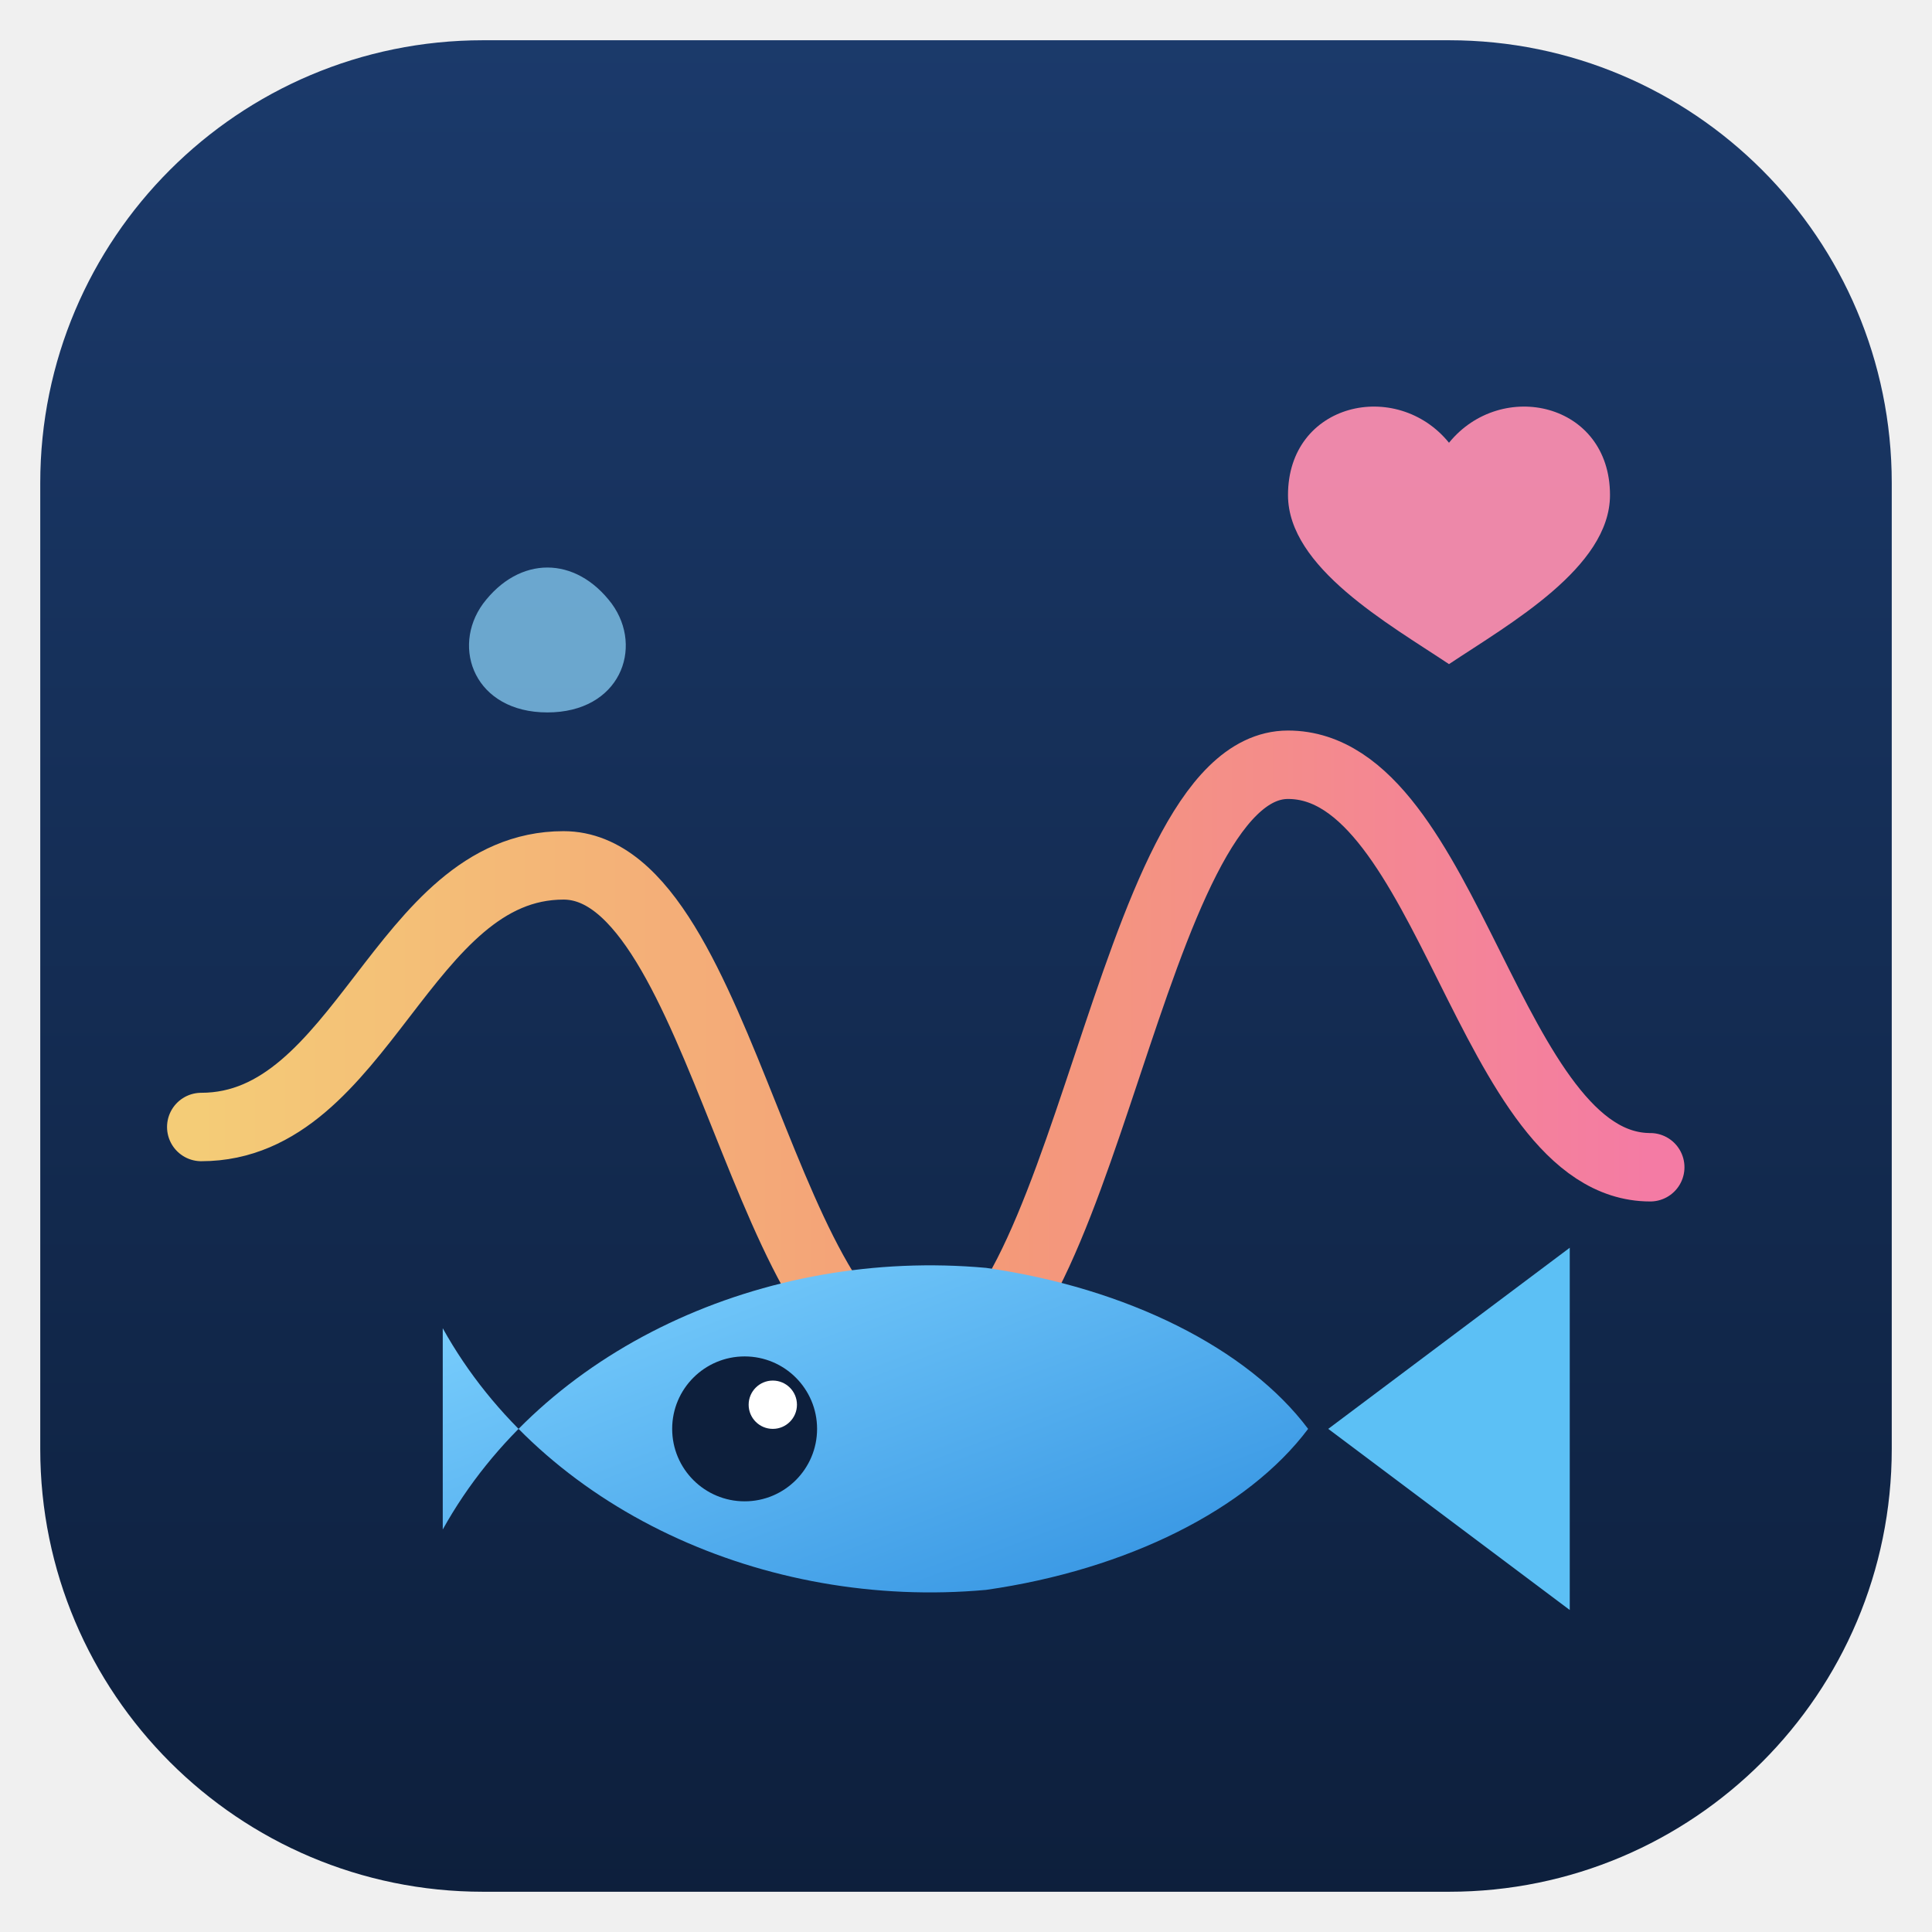
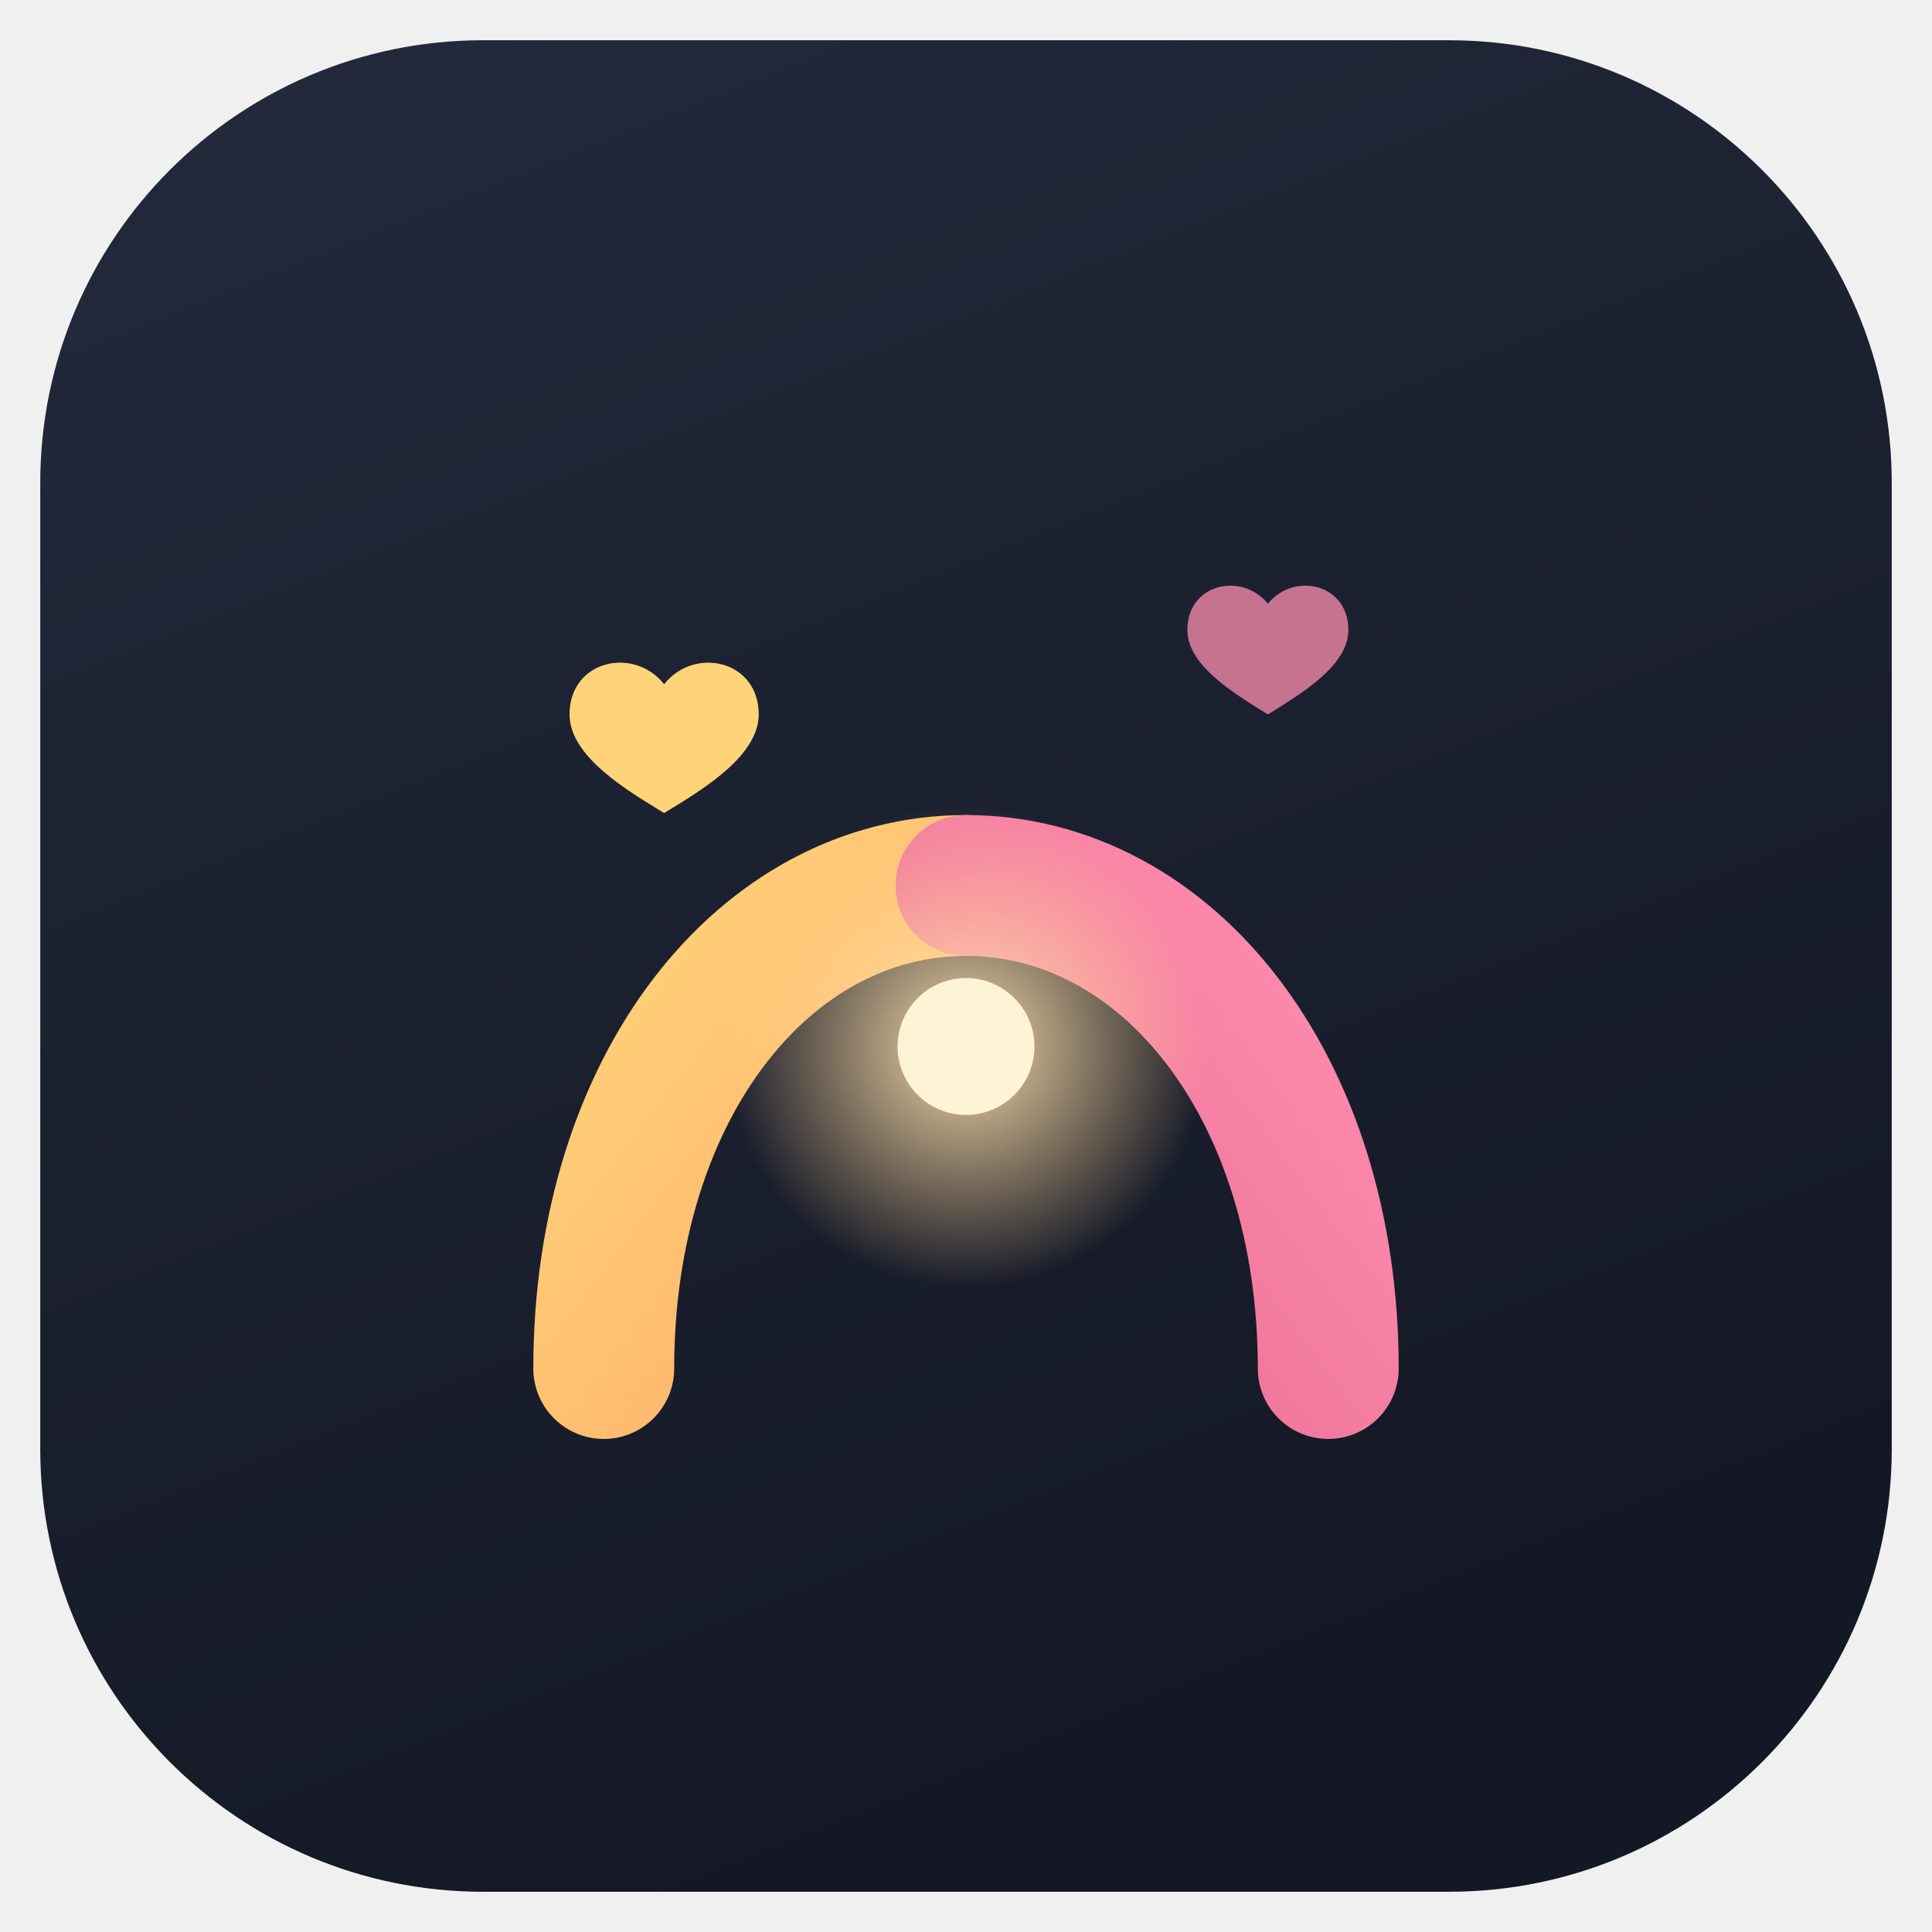
- <svg xmlns="http://www.w3.org/2000/svg" viewBox="0 0 96 96" width="96" height="96" role="img" aria-label="Fish Mood">
+ <svg xmlns="http://www.w3.org/2000/svg" viewBox="0 0 96 96" width="96" height="96" role="img" aria-label="Everwith">
  <defs>
-     <linearGradient id="fm-bg" x1="0" y1="0" x2="0" y2="1">
-       <stop offset="0" stop-color="#1b3a6b" />
-       <stop offset="1" stop-color="#0d1f3c" />
+     <linearGradient id="ev-bg" x1="0" y1="0" x2="0.4" y2="1">
+       <stop offset="0" stop-color="#242a3d" />
+       <stop offset="1" stop-color="#141824" />
    </linearGradient>
-     <linearGradient id="fm-fish" x1="0" y1="0" x2="1" y2="1">
-       <stop offset="0" stop-color="#7fd3ff" />
-       <stop offset="1" stop-color="#2f8fe0" />
+     <linearGradient id="ev-a" x1="0" y1="0" x2="1" y2="1">
+       <stop offset="0" stop-color="#ffd479" />
+       <stop offset="1" stop-color="#ffab6b" />
    </linearGradient>
-     <linearGradient id="fm-wave" x1="0" y1="0" x2="1" y2="0">
-       <stop offset="0" stop-color="#ffd479" />
-       <stop offset="0.55" stop-color="#ff9f7a" />
-       <stop offset="1" stop-color="#ff7fa8" />
+     <linearGradient id="ev-b" x1="1" y1="0" x2="0" y2="1">
+       <stop offset="0" stop-color="#ff8fb0" />
+       <stop offset="1" stop-color="#e86a92" />
    </linearGradient>
+     <radialGradient id="ev-glow" cx="0.5" cy="0.5" r="0.5">
+       <stop offset="0" stop-color="#ffe8b8" stop-opacity="0.95" />
+       <stop offset="1" stop-color="#ffcf8a" stop-opacity="0" />
+     </radialGradient>
  </defs>
-   <rect x="2" y="2" width="92" height="92" rx="22" fill="url(#fm-bg)" />
-   <path d="M10 56c8 0 10-13 18-13s10 25 18 25 10-30 18-30 10 20 18 20" fill="none" stroke="url(#fm-wave)" stroke-width="3.4" stroke-linecap="round" opacity="0.95" />
-   <path d="M22 76c5-9 16-14 27-13 7 1 13 4 16 8-3 4-9 7-16 8-11 1-22-4-27-13z" fill="url(#fm-fish)" />
-   <path d="M66 71l12-9v18l-12-9z" fill="#5cc0f5" />
-   <circle cx="37" cy="71" r="3.6" fill="#0d1f3c" />
-   <circle cx="38.4" cy="69.8" r="1.2" fill="#ffffff" />
-   <path d="M72 22c2.6-3.2 8-2 8 2.6 0 3.6-5 6.4-8 8.4-3-2-8-4.8-8-8.4 0-4.6 5.4-5.8 8-2.6z" fill="#ff8fb0" opacity="0.92" />
-   <path d="M24 30c1.8-2.4 4.6-2.4 6.4 0 1.6 2.2 0.4 5.4-3.2 5.4s-4.8-3.2-3.2-5.4z" fill="#8fd8ff" opacity="0.7" />
+   <rect x="2" y="2" width="92" height="92" rx="22" fill="url(#ev-bg)" />
+   <path d="M30 68c0-14 8-24 18-24" fill="none" stroke="url(#ev-a)" stroke-width="7" stroke-linecap="round" />
+   <path d="M66 68c0-14-8-24-18-24" fill="none" stroke="url(#ev-b)" stroke-width="7" stroke-linecap="round" />
+   <path d="M33 34c1.5-1.9 4.7-1.2 4.7 1.5 0 2.1-2.9 3.8-4.7 4.9-1.8-1.1-4.7-2.8-4.7-4.9 0-2.7 3.2-3.4 4.7-1.5z" fill="#ffd479" />
+   <path d="M63 30c1.3-1.6 4-1 4 1.3 0 1.8-2.4 3.2-4 4.2-1.6-1-4-2.4-4-4.2 0-2.3 2.7-2.9 4-1.3z" fill="#ff8fb0" opacity="0.75" />
+   <circle cx="48" cy="52" r="12" fill="url(#ev-glow)" />
+   <circle cx="48" cy="52" r="3.4" fill="#fff3d6" />
</svg>
